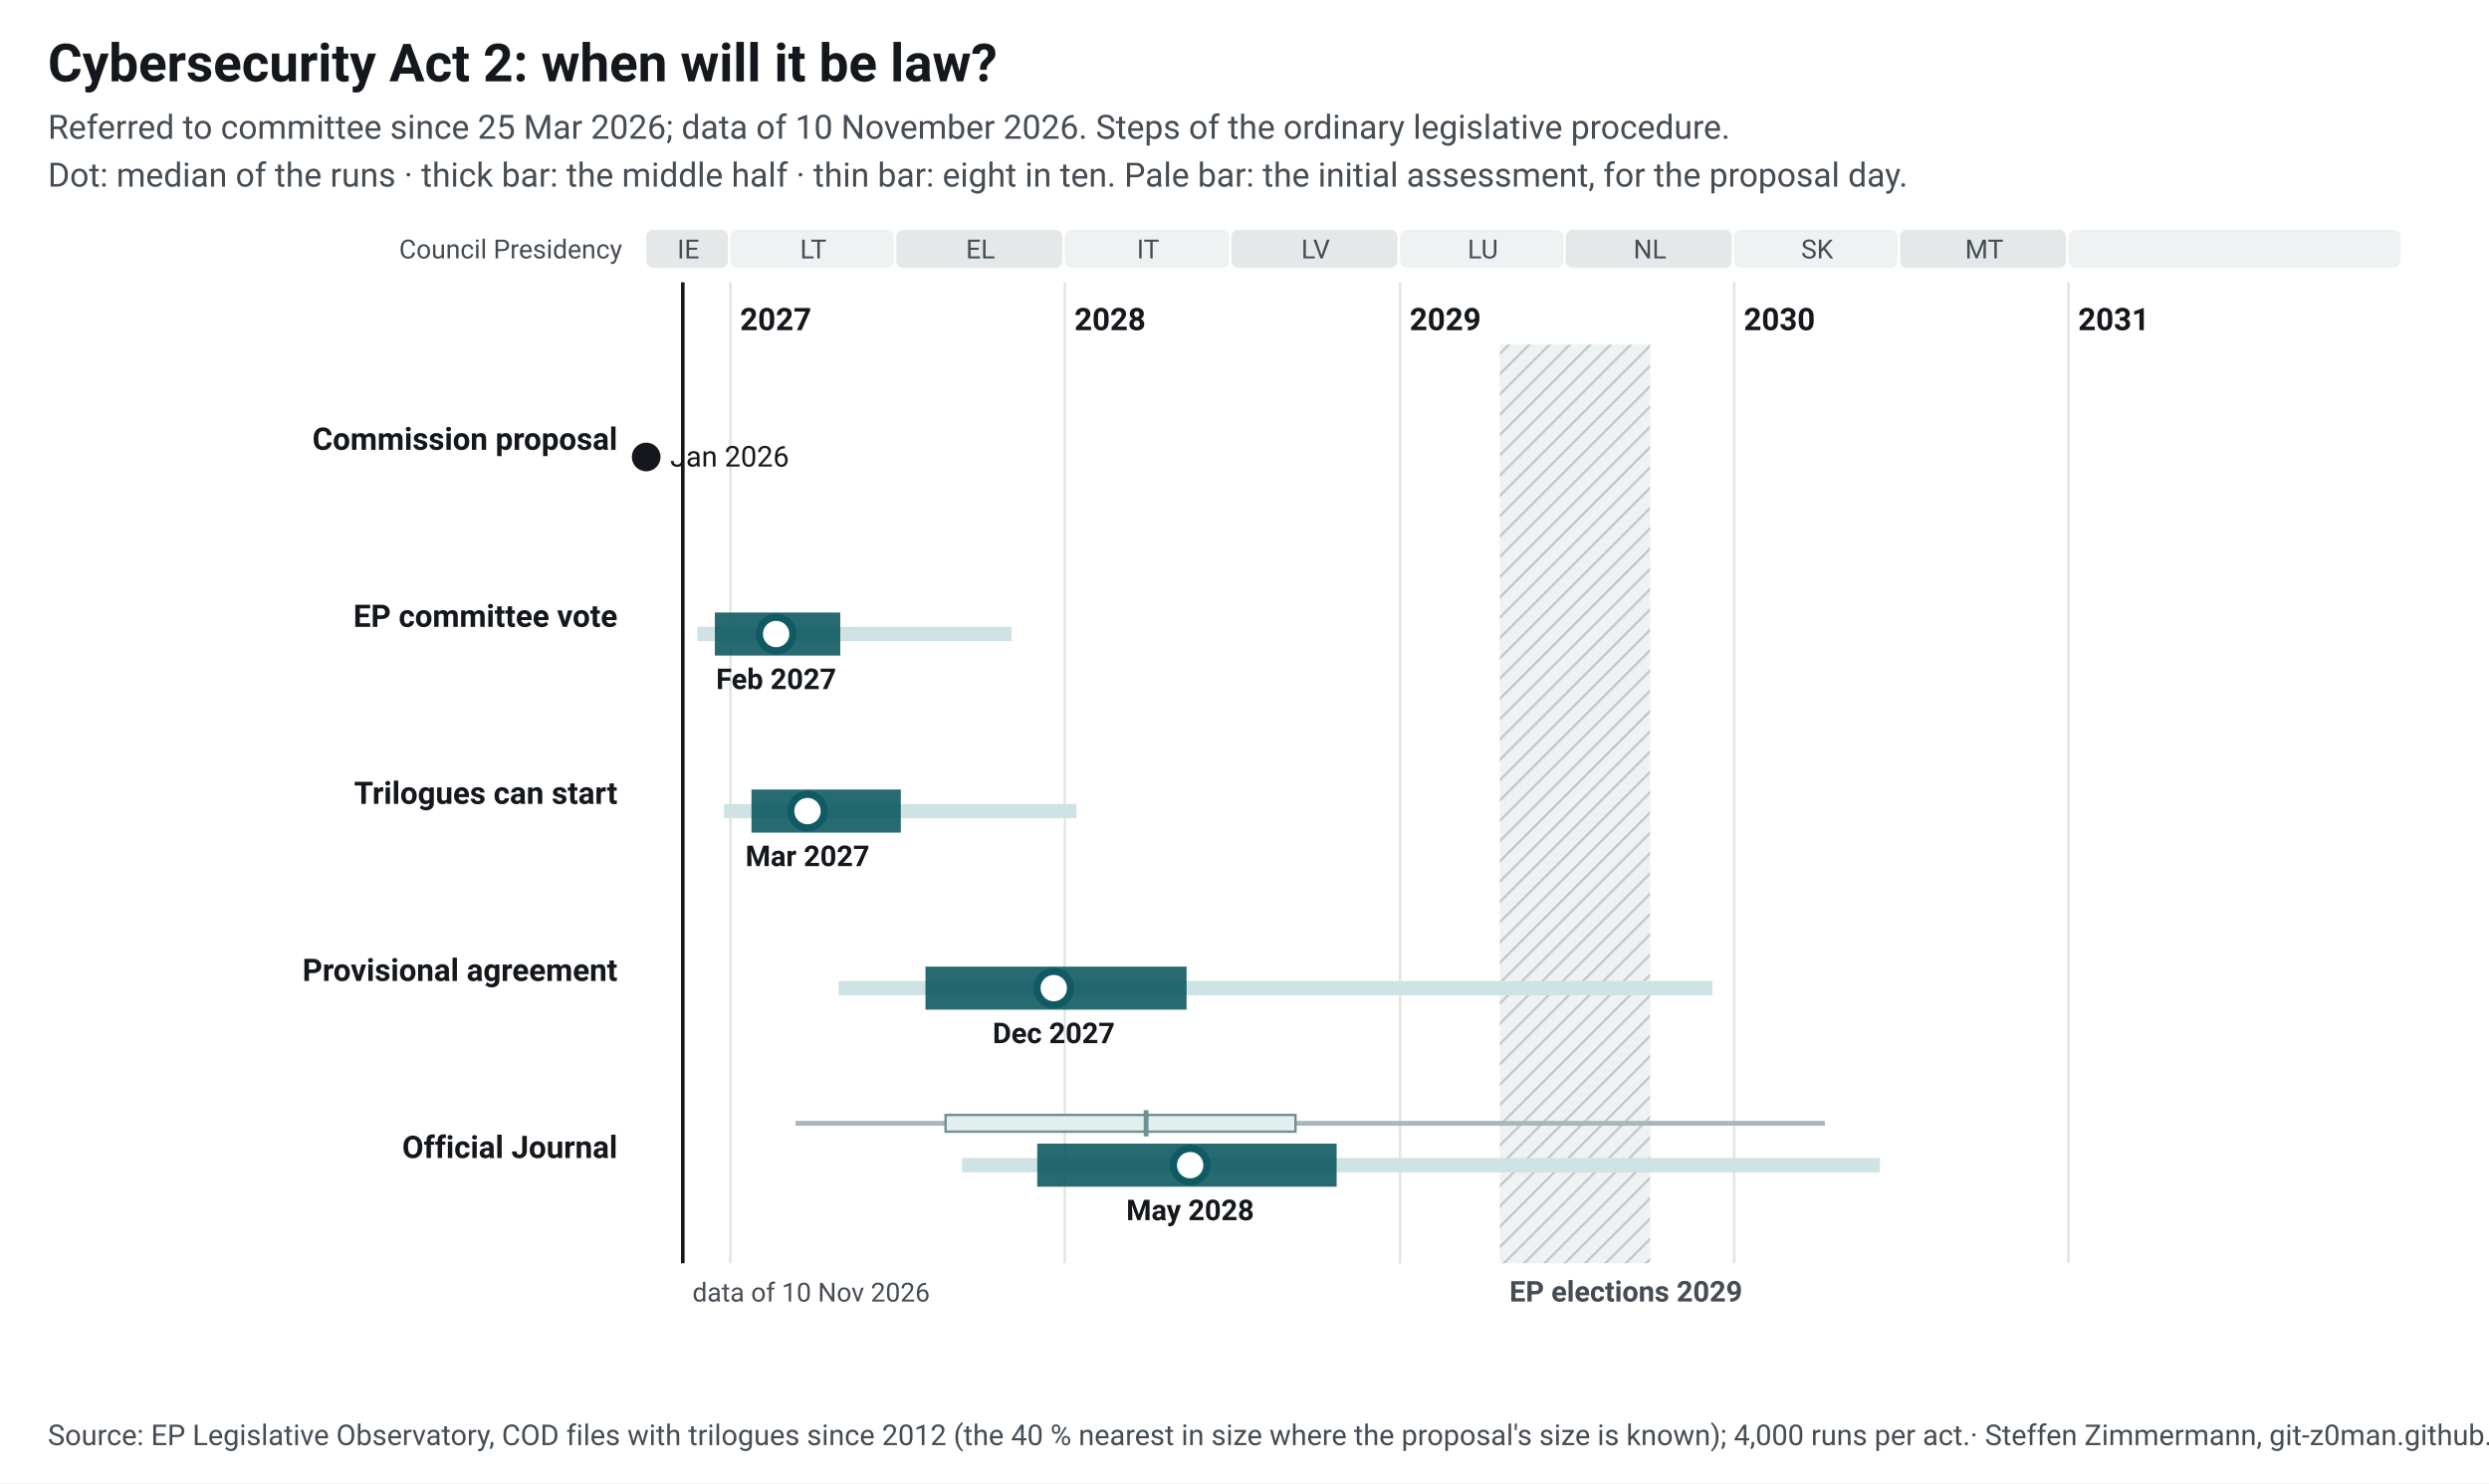
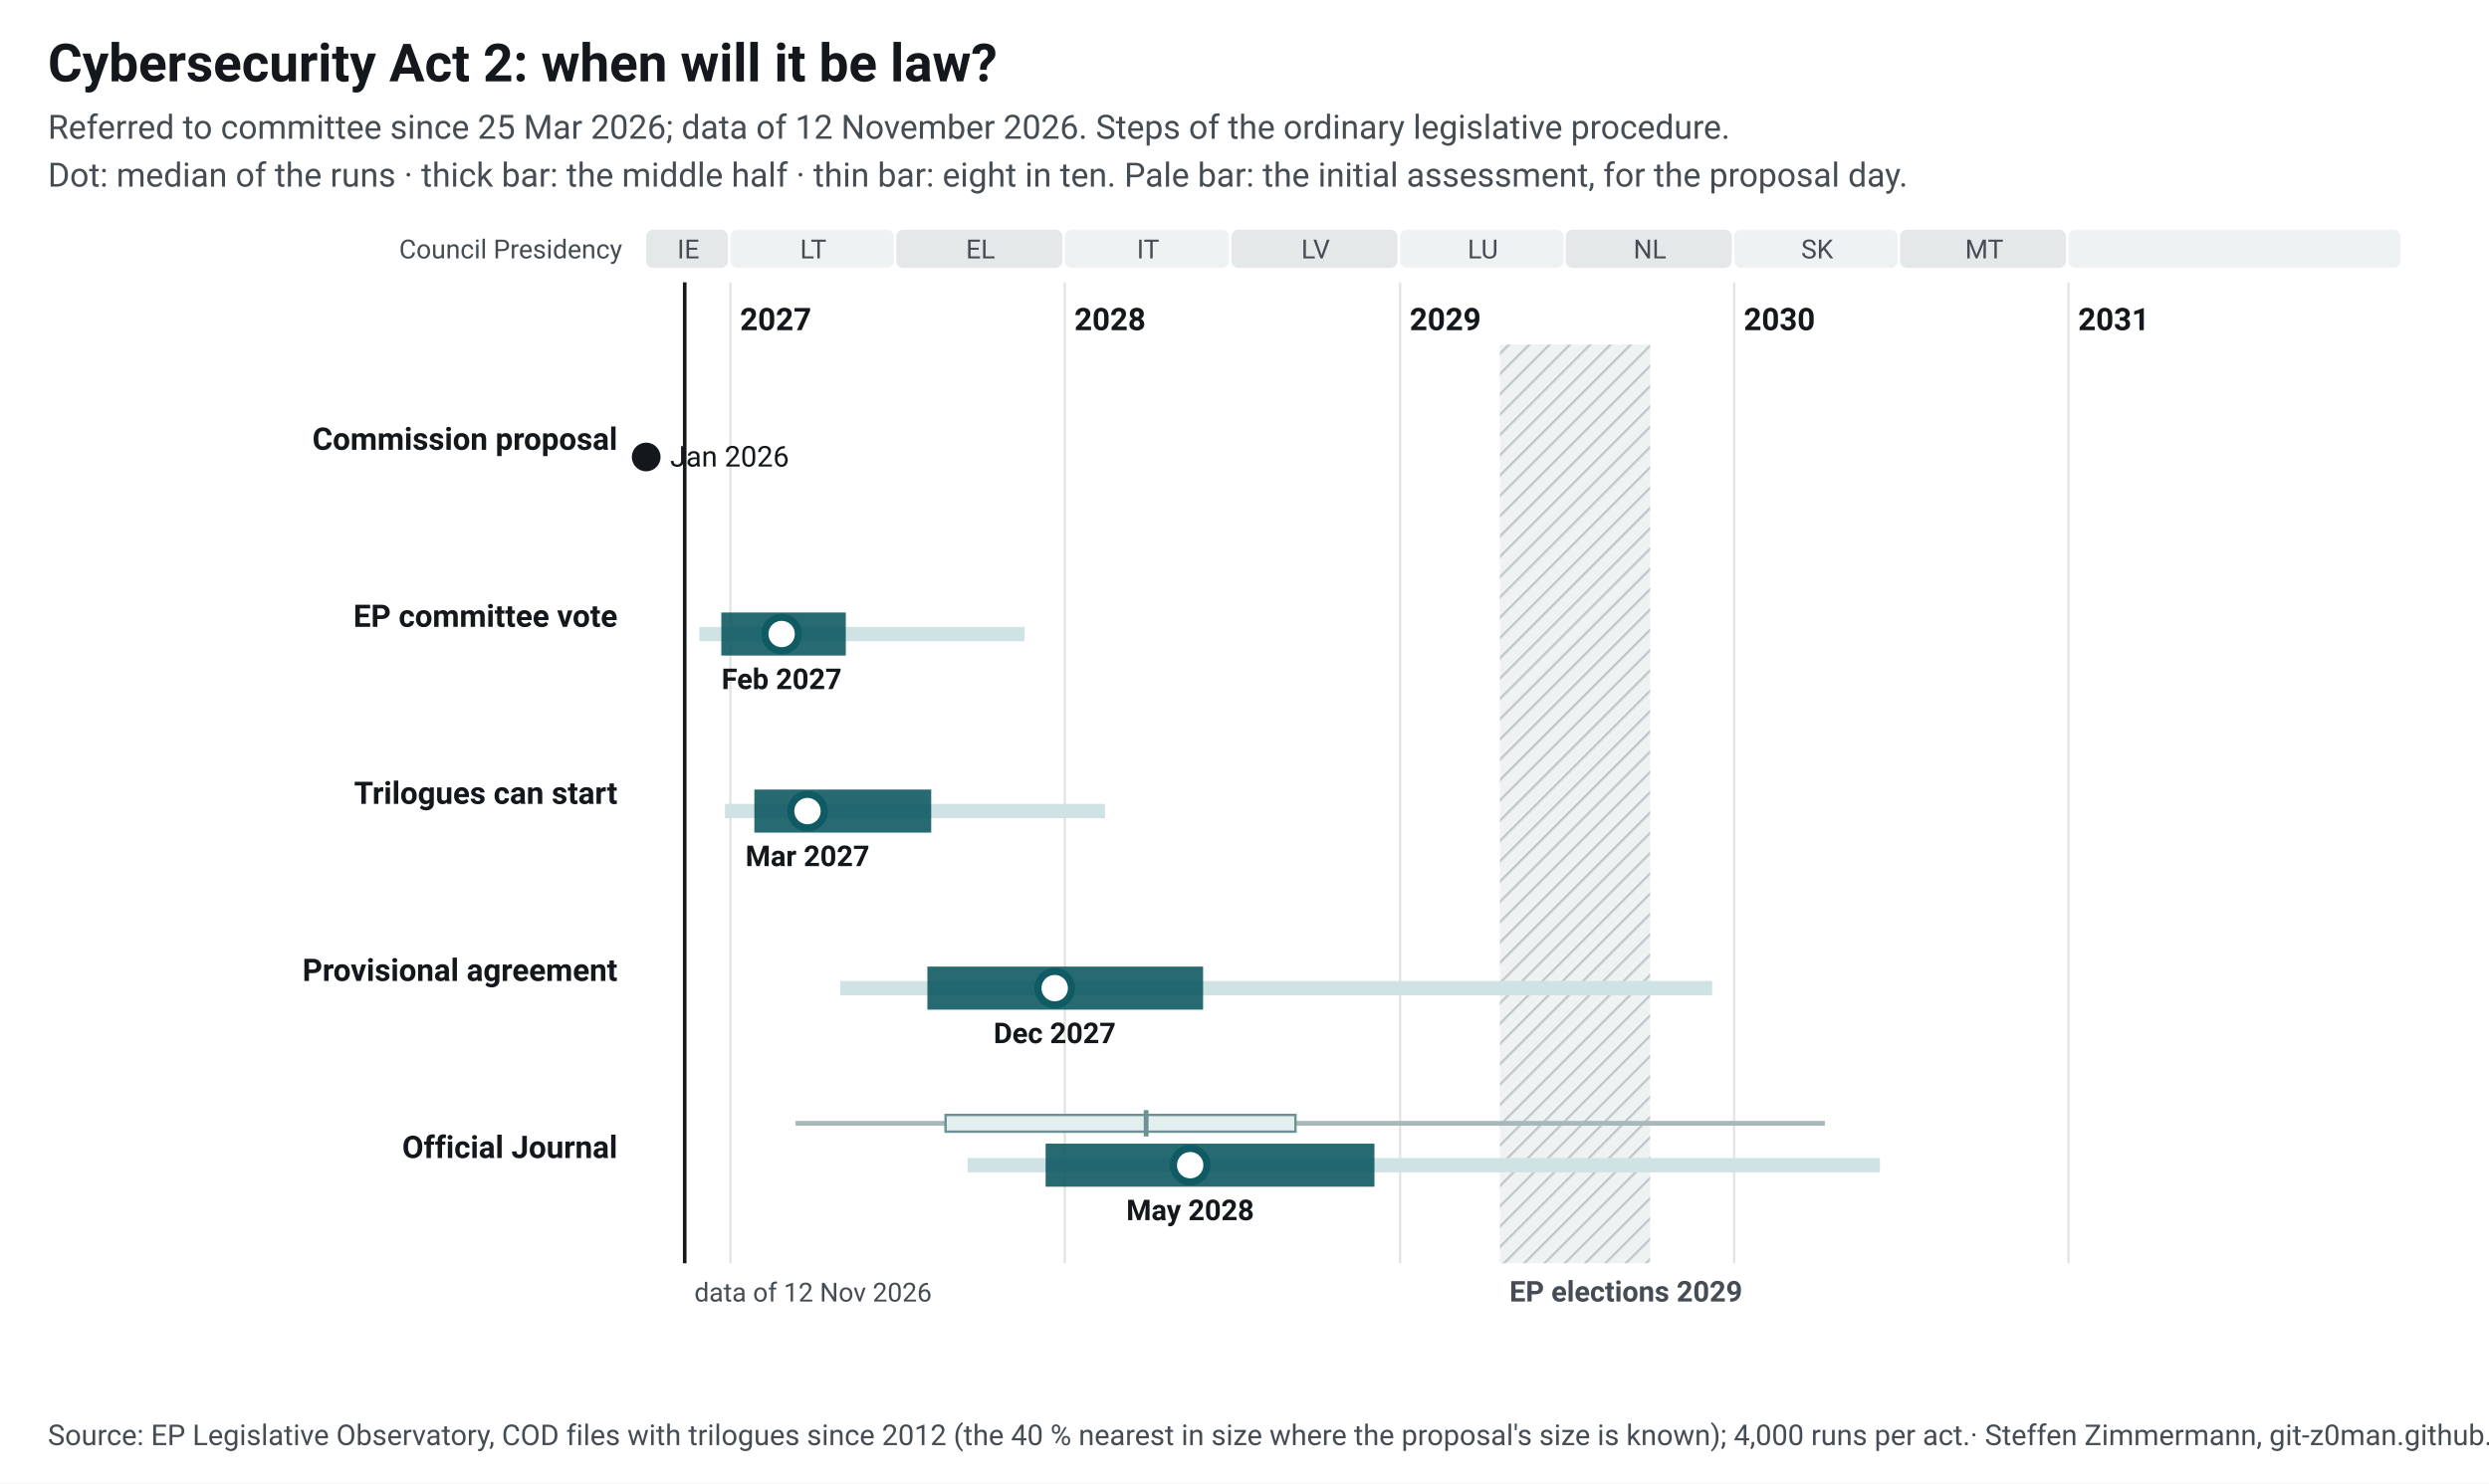
<svg xmlns="http://www.w3.org/2000/svg" width="1040" height="620" viewBox="0 0 1040 620" font-family="&quot;Source Sans 3&quot;, system-ui, -apple-system, Segoe UI, Roboto, Arial, sans-serif" font-size="13">
  <style>.ink{fill:#14181c}.mu{fill:#454c53}.gr{stroke:#e3e5e1;stroke-width:1}.pa{fill:#eef2f2}.pb{fill:#e4e8e9}.hb{fill:#eef2f2}.hl{stroke:#c3c9cc}.wt{fill:#454c53}.pt{fill:#14181c;paint-order:stroke;stroke:#fff;stroke-width:4px;stroke-linejoin:round}.pl{stroke:#14181c}.td{stroke:#14181c;stroke-width:1.5}.b50{fill:#0f5a63;opacity:.9}.b80{fill:#cfe2e4}.med{fill:#fff;stroke:#0f5a63}.fx{fill:#14181c}.ini{fill:#e3eeef;stroke:#6e9195;stroke-width:1}.ini80{fill:#a7b7ba}.inim{stroke:#6e9195;stroke-width:2}.c1{stroke:#0f5a63}.c2{stroke:#454c53;stroke-dasharray:7 4}a text{fill:#0f5a63}.nl-pending{fill:#0f5a63}.nl-adopted{fill:#5b646b}.nl-plan{fill:#fff;stroke:#14181c}.nl-open{fill:none;stroke:#14181c}.nl-q{fill:#14181c}.nl-row{stroke:#e3e5e1;stroke-width:.6}.nl-g-announced{fill:#f1f2f3}.nl-g-pending{fill:#e3eeef}.nl-g-adopted{fill:#eef2f2}</style>
  <rect width="1040" height="620" fill="#fff" />
  <text x="20" y="34" font-size="22" font-weight="700" class="ink">Cybersecurity Act 2: when will it be law?</text>
-   <text x="20" y="58" font-size="14" class="mu">Referred to committee since 25 Mar 2026; data of 10 November 2026. Steps of the ordinary legislative procedure.</text>
+   <text x="20" y="58" font-size="14" class="mu">Referred to committee since 25 Mar 2026; data of 12 November 2026. Steps of the ordinary legislative procedure.</text>
  <text x="20" y="78" font-size="14" class="mu">Dot: median of the runs · thick bar: the middle half · thin bar: eight in ten. Pale bar: the initial assessment, for the proposal day.</text>
  <g transform="translate(20,92)">
    <defs>
      <pattern id="hatch-40" width="6" height="6" patternUnits="userSpaceOnUse" patternTransform="rotate(45)">
        <rect width="6" height="6" class="hb" />
        <line x1="0" y1="0" x2="0" y2="6" class="hl" stroke-width="2" />
      </pattern>
    </defs>
    <rect x="250.0" y="4" width="34.2" height="16" rx="3" class="pb" data-tip="Council Presidency: IE, Jul 2026 to Dec 2026" />
    <text x="267.6" y="16" text-anchor="middle" font-size="11" class="mu">IE</text>
    <rect x="285.2" y="4" width="68.3" height="16" rx="3" class="pa" data-tip="Council Presidency: LT, Jan 2027 to Jun 2027" />
    <text x="319.8" y="16" text-anchor="middle" font-size="11" class="mu">LT</text>
    <rect x="354.5" y="4" width="69.4" height="16" rx="3" class="pb" data-tip="Council Presidency: EL, Jul 2027 to Dec 2027" />
    <text x="389.7" y="16" text-anchor="middle" font-size="11" class="mu">EL</text>
    <rect x="424.9" y="4" width="68.6" height="16" rx="3" class="pa" data-tip="Council Presidency: IT, Jan 2028 to Jun 2028" />
    <text x="459.7" y="16" text-anchor="middle" font-size="11" class="mu">IT</text>
    <rect x="494.5" y="4" width="69.4" height="16" rx="3" class="pb" data-tip="Council Presidency: LV, Jul 2028 to Dec 2028" />
    <text x="529.7" y="16" text-anchor="middle" font-size="11" class="mu">LV</text>
    <rect x="565.0" y="4" width="68.3" height="16" rx="3" class="pa" data-tip="Council Presidency: LU, Jan 2029 to Jun 2029" />
    <text x="599.6" y="16" text-anchor="middle" font-size="11" class="mu">LU</text>
    <rect x="634.2" y="4" width="69.4" height="16" rx="3" class="pb" data-tip="Council Presidency: NL, Jul 2029 to Dec 2029" />
    <text x="669.4" y="16" text-anchor="middle" font-size="11" class="mu">NL</text>
    <rect x="704.6" y="4" width="68.3" height="16" rx="3" class="pa" data-tip="Council Presidency: SK, Jan 2030 to Jun 2030" />
    <text x="739.3" y="16" text-anchor="middle" font-size="11" class="mu">SK</text>
    <rect x="773.9" y="4" width="69.4" height="16" rx="3" class="pb" data-tip="Council Presidency: MT, Jul 2030 to Dec 2030" />
    <text x="809.1" y="16" text-anchor="middle" font-size="11" class="mu">MT</text>
    <rect x="844.3" y="4" width="138.7" height="16" rx="3" class="pa" data-tip="Council Presidency: not decided, Jan 2031 to Dec 2031" />
    <text x="914.2" y="16" text-anchor="middle" font-size="11" class="mu" />
    <line x1="285.2" y1="26" x2="285.2" y2="436" class="gr" />
    <text x="289.2" y="46" font-weight="600" class="ink">2027</text>
    <line x1="424.9" y1="26" x2="424.9" y2="436" class="gr" />
    <text x="428.9" y="46" font-weight="600" class="ink">2028</text>
    <line x1="565.0" y1="26" x2="565.0" y2="436" class="gr" />
    <text x="569.0" y="46" font-weight="600" class="ink">2029</text>
    <line x1="704.6" y1="26" x2="704.6" y2="436" class="gr" />
    <text x="708.6" y="46" font-weight="600" class="ink">2030</text>
    <line x1="844.3" y1="26" x2="844.3" y2="436" class="gr" />
    <text x="848.3" y="46" font-weight="600" class="ink">2031</text>
    <rect x="606.7" y="52" width="62.8" height="384" fill="url(#hatch-40)" data-tip="European elections 2029: Parliament does no legislative work from its last session in April until the new committees vote again in October (assumption, as in 2024; the dates are not set yet)." />
    <text x="610.7" y="452" font-size="12" font-weight="600" class="wt">EP elections 2029</text>
    <text x="240" y="16" text-anchor="end" font-size="11" class="mu">Council Presidency</text>
-     <line x1="265.3" y1="26" x2="265.3" y2="436" class="td" />
-     <text x="269.3" y="452" font-size="11" class="mu">data of 10 Nov 2026</text>
+     <line x1="266.1" y1="26" x2="266.1" y2="436" class="td" />
+     <text x="270.1" y="452" font-size="11" class="mu">data of 12 Nov 2026</text>
    <text x="238" y="96.0" text-anchor="end" font-weight="600" class="ink lnk">Commission proposal</text>
    <circle cx="250.0" cy="99.0" r="6" class="fx" data-tip="Commission proposal: 20 Jan 2026" />
    <text x="260.0" y="103.0" font-size="12" class="ink">Jan 2026</text>
    <text x="238" y="170.0" text-anchor="end" font-weight="600" class="ink lnk">EP committee vote</text>
-     <rect x="271.4" y="170.0" width="131.3" height="6" class="b80" data-tip="EP committee vote: median Feb 2027; half of the runs Dec 2026 to May 2027; eight in ten Nov 2026 to Nov 2027" />
-     <rect x="278.7" y="164.0" width="52.4" height="18" class="b50" data-tip="EP committee vote: median Feb 2027; half of the runs Dec 2026 to May 2027; eight in ten Nov 2026 to Nov 2027" />
-     <circle cx="304.3" cy="173.0" r="7" class="med" stroke-width="3" data-tip="EP committee vote: median Feb 2027; half of the runs Dec 2026 to May 2027; eight in ten Nov 2026 to Nov 2027" />
-     <text x="304.3" y="196.0" text-anchor="middle" font-size="12" font-weight="600" class="ink">Feb 2027</text>
+     <rect x="272.2" y="170.0" width="135.9" height="6" class="b80" data-tip="EP committee vote: median Feb 2027; half of the runs Dec 2026 to May 2027; eight in ten Nov 2026 to Nov 2027" />
+     <rect x="281.4" y="164.0" width="52.0" height="18" class="b50" data-tip="EP committee vote: median Feb 2027; half of the runs Dec 2026 to May 2027; eight in ten Nov 2026 to Nov 2027" />
+     <circle cx="306.6" cy="173.0" r="7" class="med" stroke-width="3" data-tip="EP committee vote: median Feb 2027; half of the runs Dec 2026 to May 2027; eight in ten Nov 2026 to Nov 2027" />
+     <text x="306.6" y="196.0" text-anchor="middle" font-size="12" font-weight="600" class="ink">Feb 2027</text>
    <text x="238" y="244.0" text-anchor="end" font-weight="600" class="ink lnk">Trilogues can start</text>
-     <rect x="282.5" y="244.0" width="147.3" height="6" class="b80" data-tip="Trilogues can start: median Mar 2027; half of the runs Jan 2027 to Jul 2027; eight in ten Dec 2026 to Jan 2028" />
-     <rect x="294.0" y="238.0" width="62.4" height="18" class="b50" data-tip="Trilogues can start: median Mar 2027; half of the runs Jan 2027 to Jul 2027; eight in ten Dec 2026 to Jan 2028" />
-     <circle cx="317.4" cy="247.0" r="7" class="med" stroke-width="3" data-tip="Trilogues can start: median Mar 2027; half of the runs Jan 2027 to Jul 2027; eight in ten Dec 2026 to Jan 2028" />
+     <rect x="282.9" y="244.0" width="158.8" height="6" class="b80" data-tip="Trilogues can start: median Mar 2027; half of the runs Jan 2027 to Aug 2027; eight in ten Dec 2026 to Feb 2028" />
+     <rect x="295.2" y="238.0" width="73.9" height="18" class="b50" data-tip="Trilogues can start: median Mar 2027; half of the runs Jan 2027 to Aug 2027; eight in ten Dec 2026 to Feb 2028" />
+     <circle cx="317.4" cy="247.0" r="7" class="med" stroke-width="3" data-tip="Trilogues can start: median Mar 2027; half of the runs Jan 2027 to Aug 2027; eight in ten Dec 2026 to Feb 2028" />
    <text x="317.4" y="270.0" text-anchor="middle" font-size="12" font-weight="600" class="ink">Mar 2027</text>
    <text x="238" y="318.0" text-anchor="end" font-weight="600" class="ink lnk">Provisional agreement</text>
-     <rect x="330.4" y="318.0" width="365.1" height="6" class="b80" data-tip="Provisional agreement: median Dec 2027; half of the runs Aug 2027 to May 2028; eight in ten Apr 2027 to Dec 2029" />
-     <rect x="366.7" y="312.0" width="109.1" height="18" class="b50" data-tip="Provisional agreement: median Dec 2027; half of the runs Aug 2027 to May 2028; eight in ten Apr 2027 to Dec 2029" />
-     <circle cx="420.3" cy="321.0" r="7" class="med" stroke-width="3" data-tip="Provisional agreement: median Dec 2027; half of the runs Aug 2027 to May 2028; eight in ten Apr 2027 to Dec 2029" />
-     <text x="420.3" y="344.0" text-anchor="middle" font-size="12" font-weight="600" class="ink">Dec 2027</text>
+     <rect x="331.1" y="318.0" width="364.3" height="6" class="b80" data-tip="Provisional agreement: median Dec 2027; half of the runs Aug 2027 to May 2028; eight in ten May 2027 to Dec 2029" />
+     <rect x="367.5" y="312.0" width="115.2" height="18" class="b50" data-tip="Provisional agreement: median Dec 2027; half of the runs Aug 2027 to May 2028; eight in ten May 2027 to Dec 2029" />
+     <circle cx="420.7" cy="321.0" r="7" class="med" stroke-width="3" data-tip="Provisional agreement: median Dec 2027; half of the runs Aug 2027 to May 2028; eight in ten May 2027 to Dec 2029" />
+     <text x="420.7" y="344.0" text-anchor="middle" font-size="12" font-weight="600" class="ink">Dec 2027</text>
    <text x="238" y="392.0" text-anchor="end" font-weight="600" class="ink lnk">Official Journal</text>
    <rect x="312.4" y="376.5" width="430.1" height="2" class="ini80" data-tip="Initial assessment, forecast for the proposal day (20 Jan 2026): Official Journal: median Mar 2028; half of the runs Aug 2027 to Sep 2028; eight in ten Mar 2027 to Apr 2030" />
    <rect x="375.1" y="374.0" width="146.2" height="7" class="ini" data-tip="Initial assessment, forecast for the proposal day (20 Jan 2026): Official Journal: median Mar 2028; half of the runs Aug 2027 to Sep 2028; eight in ten Mar 2027 to Apr 2030" />
    <line x1="458.9" y1="372.0" x2="458.9" y2="383.0" class="inim" data-tip="Initial assessment, forecast for the proposal day (20 Jan 2026): Official Journal: median Mar 2028; half of the runs Aug 2027 to Sep 2028; eight in ten Mar 2027 to Apr 2030" />
-     <rect x="382.0" y="392.0" width="383.5" height="6" class="b80" data-tip="Official Journal: median May 2028; half of the runs Dec 2027 to Oct 2028; eight in ten Sep 2027 to Jun 2030" />
-     <rect x="413.4" y="386.0" width="125.1" height="18" class="b50" data-tip="Official Journal: median May 2028; half of the runs Dec 2027 to Oct 2028; eight in ten Sep 2027 to Jun 2030" />
-     <circle cx="477.3" cy="395.0" r="7" class="med" stroke-width="3" data-tip="Official Journal: median May 2028; half of the runs Dec 2027 to Oct 2028; eight in ten Sep 2027 to Jun 2030" />
+     <rect x="384.3" y="392.0" width="381.2" height="6" class="b80" data-tip="Official Journal: median May 2028; half of the runs Dec 2027 to Dec 2028; eight in ten Sep 2027 to Jun 2030" />
+     <rect x="416.9" y="386.0" width="137.4" height="18" class="b50" data-tip="Official Journal: median May 2028; half of the runs Dec 2027 to Dec 2028; eight in ten Sep 2027 to Jun 2030" />
+     <circle cx="477.3" cy="395.0" r="7" class="med" stroke-width="3" data-tip="Official Journal: median May 2028; half of the runs Dec 2027 to Dec 2028; eight in ten Sep 2027 to Jun 2030" />
    <text x="477.3" y="418.0" text-anchor="middle" font-size="12" font-weight="600" class="ink">May 2028</text>
  </g>
  <text x="20" y="604" font-size="12" class="mu">Source: EP Legislative Observatory, COD files with trilogues since 2012 (the 40 % nearest in size where the proposal's size is known); 4,000 runs per act.<tspan> · Steffen Zimmermann, git-z0man.github.io/eu-regulation-timeline, CC BY 4.0</tspan>
  </text>
</svg>
